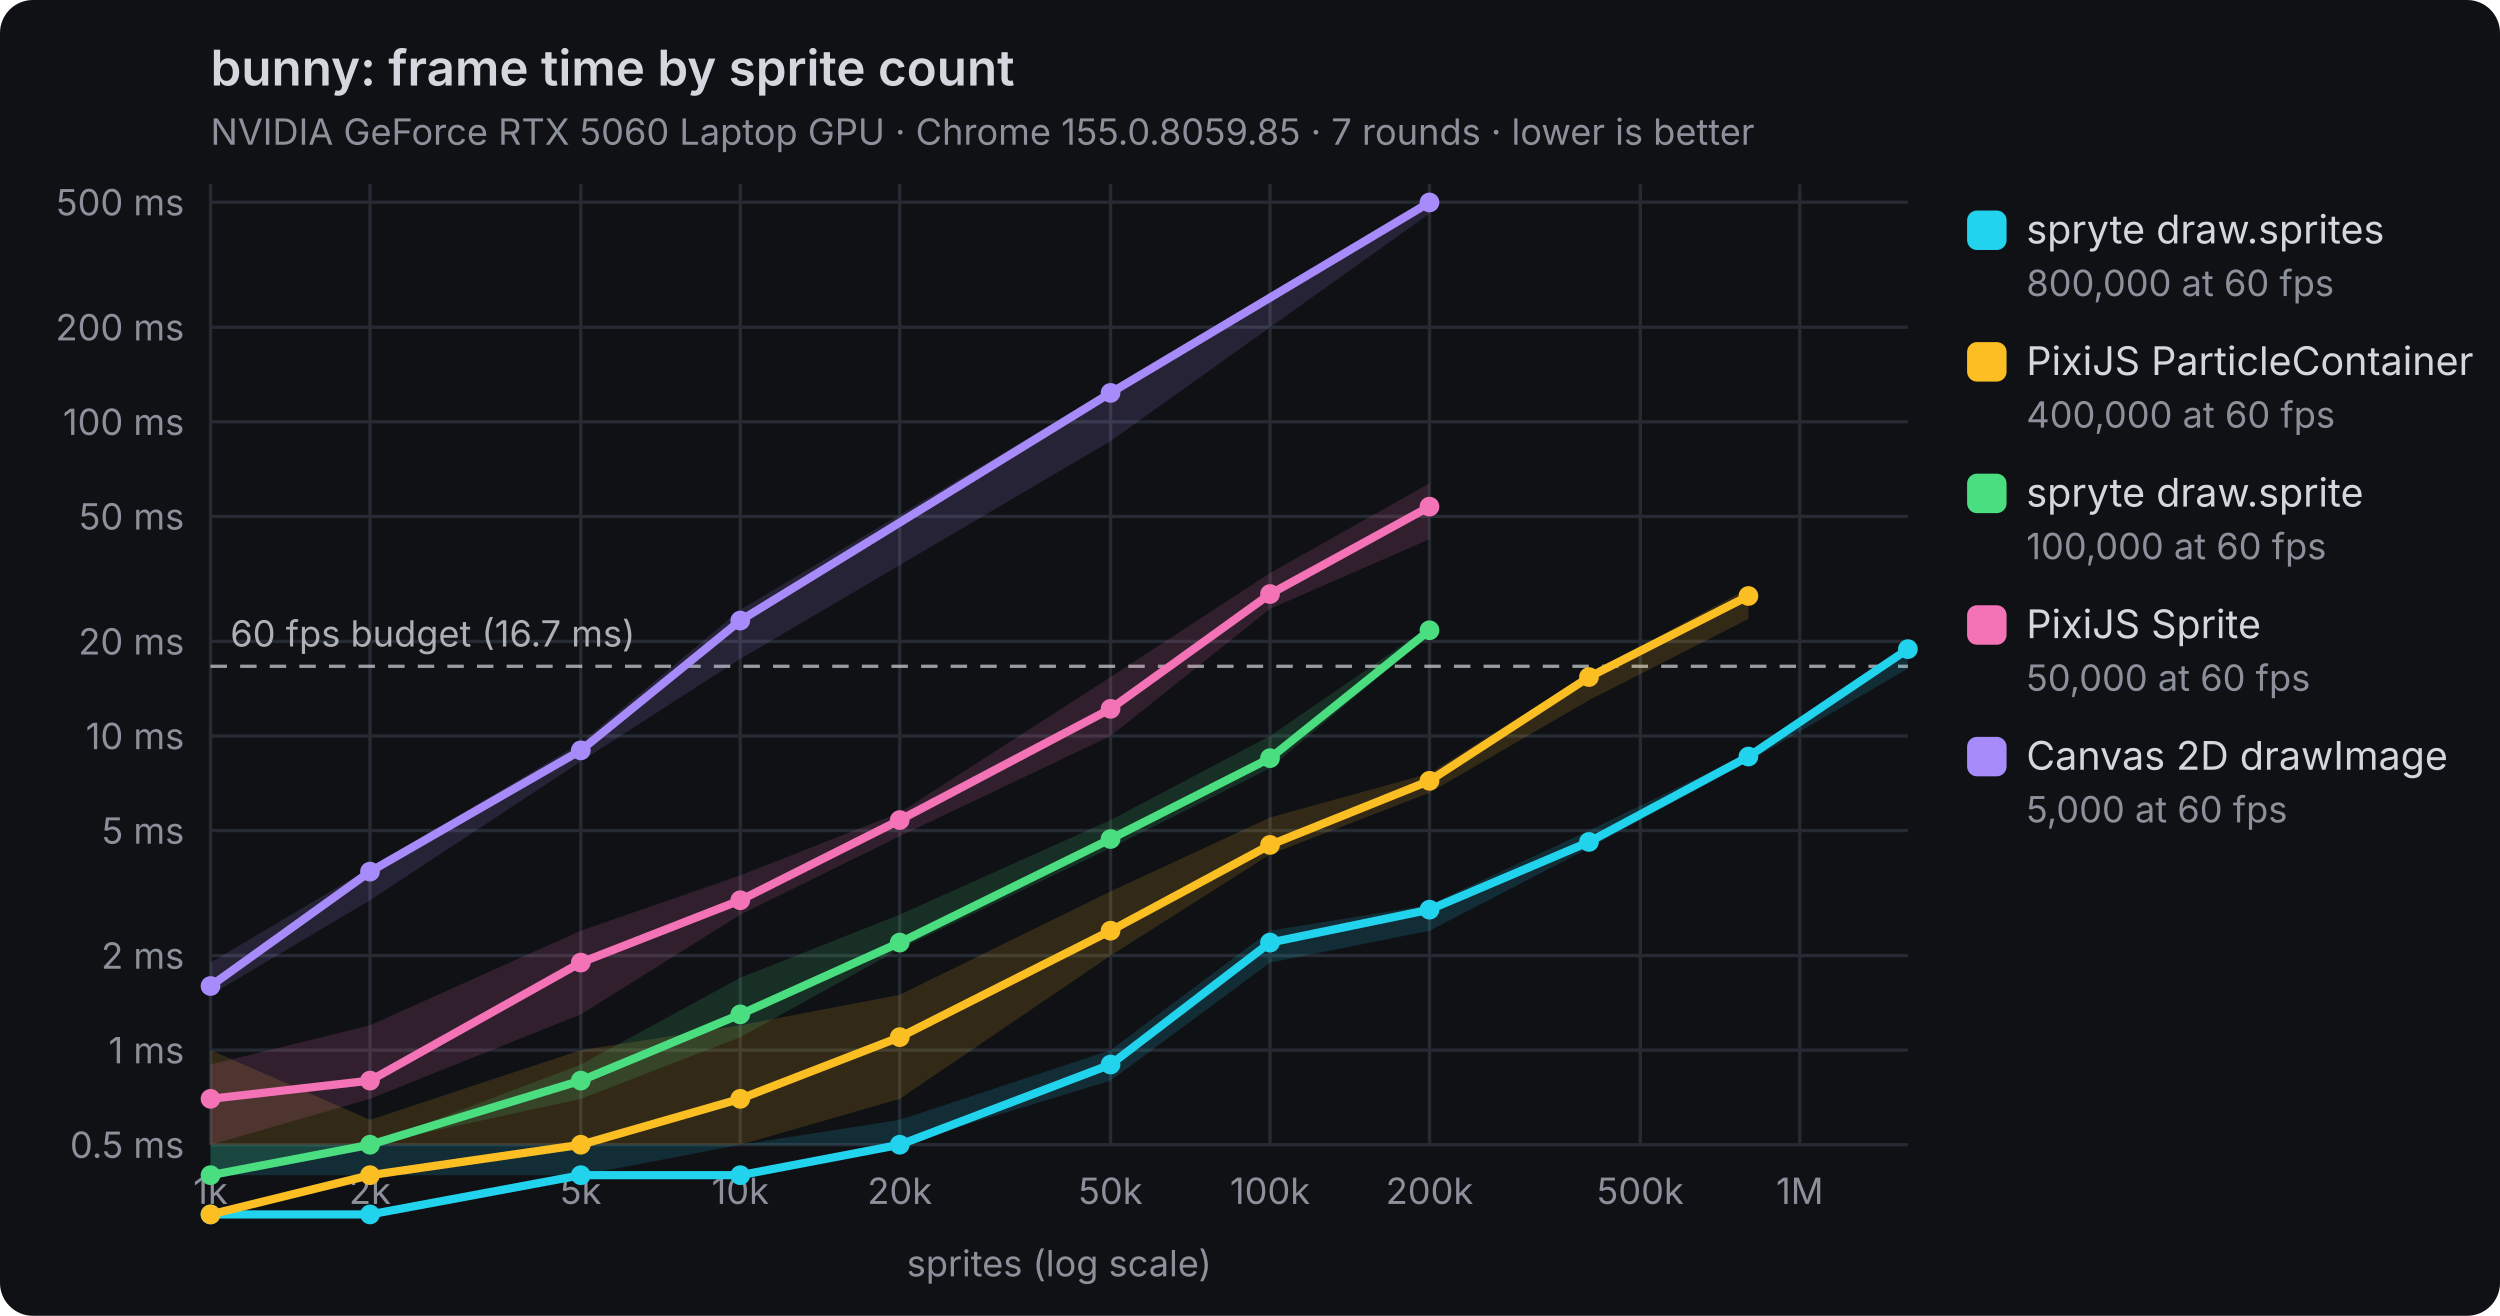
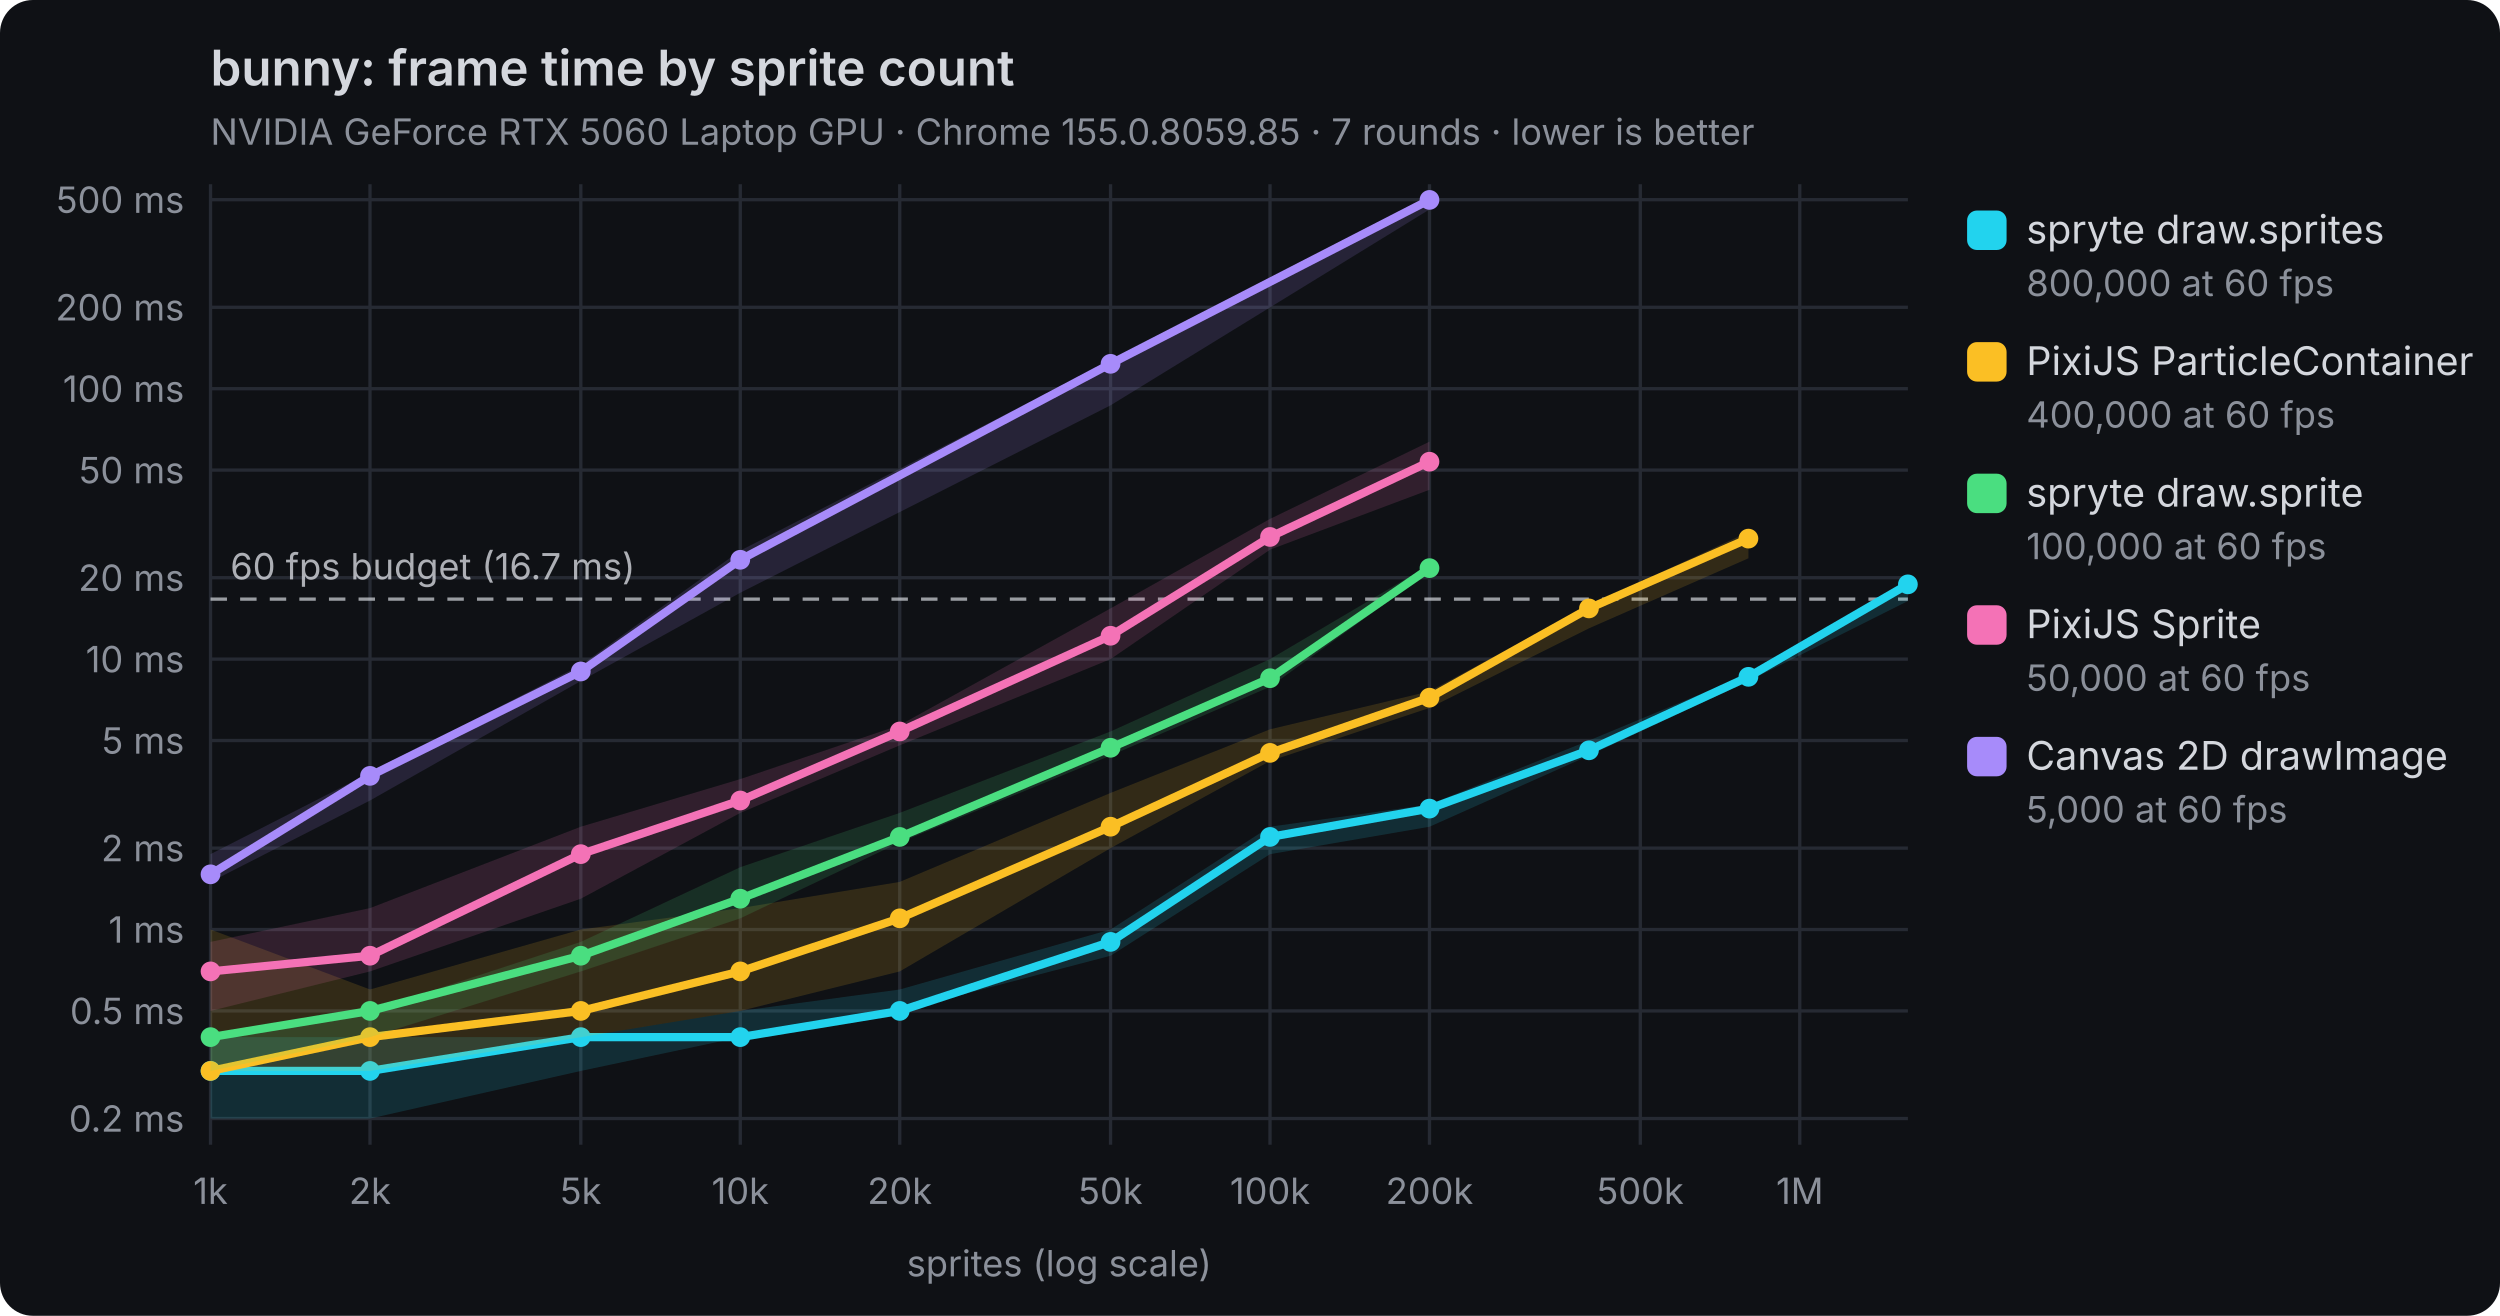
<svg xmlns="http://www.w3.org/2000/svg" viewBox="0 0 760 400" width="760" height="400" font-family="ui-sans-serif, system-ui, -apple-system, Segoe UI, sans-serif" role="img" aria-label="bunny: frame time by count">
  <rect width="760" height="400" rx="10" fill="#0f1115" />
  <text x="64" y="26" fill="#d4d7dd" font-size="15" font-weight="600">bunny: frame time by sprite count</text>
  <text x="64" y="44" fill="#8b909a" font-size="11">NVIDIA GeForce RTX 5060 Laptop GPU · Chrome 155.0.8059.85 · 7 rounds · lower is better</text>
-   <line x1="64" x2="580" y1="348" y2="348" stroke="#262a33" />
-   <text x="56" y="352" fill="#8b909a" font-size="11" text-anchor="end">0.5 ms</text>
-   <line x1="64" x2="580" y1="319.248" y2="319.248" stroke="#262a33" />
-   <text x="56" y="323.248" fill="#8b909a" font-size="11" text-anchor="end">1 ms</text>
-   <line x1="64" x2="580" y1="290.497" y2="290.497" stroke="#262a33" />
-   <text x="56" y="294.497" fill="#8b909a" font-size="11" text-anchor="end">2 ms</text>
-   <line x1="64" x2="580" y1="252.489" y2="252.489" stroke="#262a33" />
-   <text x="56" y="256.489" fill="#8b909a" font-size="11" text-anchor="end">5 ms</text>
-   <line x1="64" x2="580" y1="223.738" y2="223.738" stroke="#262a33" />
-   <text x="56" y="227.738" fill="#8b909a" font-size="11" text-anchor="end">10 ms</text>
-   <line x1="64" x2="580" y1="194.986" y2="194.986" stroke="#262a33" />
-   <text x="56" y="198.986" fill="#8b909a" font-size="11" text-anchor="end">20 ms</text>
-   <line x1="64" x2="580" y1="156.979" y2="156.979" stroke="#262a33" />
-   <text x="56" y="160.979" fill="#8b909a" font-size="11" text-anchor="end">50 ms</text>
-   <line x1="64" x2="580" y1="128.227" y2="128.227" stroke="#262a33" />
-   <text x="56" y="132.227" fill="#8b909a" font-size="11" text-anchor="end">100 ms</text>
-   <line x1="64" x2="580" y1="99.476" y2="99.476" stroke="#262a33" />
-   <text x="56" y="103.476" fill="#8b909a" font-size="11" text-anchor="end">200 ms</text>
-   <line x1="64" x2="580" y1="61.468" y2="61.468" stroke="#262a33" />
-   <text x="56" y="65.468" fill="#8b909a" font-size="11" text-anchor="end">500 ms</text>
+   <line x1="64" x2="580" y1="340.034" y2="340.034" stroke="#262a33" />
+   <text x="56" y="344.034" fill="#8b909a" font-size="11" text-anchor="end">0.2 ms</text>
+   <line x1="64" x2="580" y1="307.321" y2="307.321" stroke="#262a33" />
+   <text x="56" y="311.321" fill="#8b909a" font-size="11" text-anchor="end">0.5 ms</text>
+   <line x1="64" x2="580" y1="282.575" y2="282.575" stroke="#262a33" />
+   <text x="56" y="286.575" fill="#8b909a" font-size="11" text-anchor="end">1 ms</text>
+   <line x1="64" x2="580" y1="257.829" y2="257.829" stroke="#262a33" />
+   <text x="56" y="261.829" fill="#8b909a" font-size="11" text-anchor="end">2 ms</text>
+   <line x1="64" x2="580" y1="225.116" y2="225.116" stroke="#262a33" />
+   <text x="56" y="229.116" fill="#8b909a" font-size="11" text-anchor="end">5 ms</text>
+   <line x1="64" x2="580" y1="200.37" y2="200.37" stroke="#262a33" />
+   <text x="56" y="204.37" fill="#8b909a" font-size="11" text-anchor="end">10 ms</text>
+   <line x1="64" x2="580" y1="175.624" y2="175.624" stroke="#262a33" />
+   <text x="56" y="179.624" fill="#8b909a" font-size="11" text-anchor="end">20 ms</text>
+   <line x1="64" x2="580" y1="142.911" y2="142.911" stroke="#262a33" />
+   <text x="56" y="146.911" fill="#8b909a" font-size="11" text-anchor="end">50 ms</text>
+   <line x1="64" x2="580" y1="118.165" y2="118.165" stroke="#262a33" />
+   <text x="56" y="122.165" fill="#8b909a" font-size="11" text-anchor="end">100 ms</text>
+   <line x1="64" x2="580" y1="93.419" y2="93.419" stroke="#262a33" />
+   <text x="56" y="97.419" fill="#8b909a" font-size="11" text-anchor="end">200 ms</text>
+   <line x1="64" x2="580" y1="60.707" y2="60.707" stroke="#262a33" />
+   <text x="56" y="64.707" fill="#8b909a" font-size="11" text-anchor="end">500 ms</text>
  <line x1="64" x2="64" y1="56" y2="348" stroke="#262a33" />
  <text x="64" y="366" fill="#8b909a" font-size="11" text-anchor="middle">1k</text>
  <line x1="112.479" x2="112.479" y1="56" y2="348" stroke="#262a33" />
  <text x="112.479" y="366" fill="#8b909a" font-size="11" text-anchor="middle">2k</text>
  <line x1="176.564" x2="176.564" y1="56" y2="348" stroke="#262a33" />
  <text x="176.564" y="366" fill="#8b909a" font-size="11" text-anchor="middle">5k</text>
  <line x1="225.043" x2="225.043" y1="56" y2="348" stroke="#262a33" />
  <text x="225.043" y="366" fill="#8b909a" font-size="11" text-anchor="middle">10k</text>
  <line x1="273.521" x2="273.521" y1="56" y2="348" stroke="#262a33" />
  <text x="273.521" y="366" fill="#8b909a" font-size="11" text-anchor="middle">20k</text>
  <line x1="337.607" x2="337.607" y1="56" y2="348" stroke="#262a33" />
  <text x="337.607" y="366" fill="#8b909a" font-size="11" text-anchor="middle">50k</text>
  <line x1="386.085" x2="386.085" y1="56" y2="348" stroke="#262a33" />
  <text x="386.085" y="366" fill="#8b909a" font-size="11" text-anchor="middle">100k</text>
  <line x1="434.564" x2="434.564" y1="56" y2="348" stroke="#262a33" />
  <text x="434.564" y="366" fill="#8b909a" font-size="11" text-anchor="middle">200k</text>
  <line x1="498.649" x2="498.649" y1="56" y2="348" stroke="#262a33" />
  <text x="498.649" y="366" fill="#8b909a" font-size="11" text-anchor="middle">500k</text>
  <line x1="547.128" x2="547.128" y1="56" y2="348" stroke="#262a33" />
  <text x="547.128" y="366" fill="#8b909a" font-size="11" text-anchor="middle">1M</text>
  <text x="322" y="388" fill="#8b909a" font-size="11" text-anchor="middle">sprites (log scale)</text>
-   <line x1="64" x2="580" y1="202.549" y2="202.549" stroke="#d4d7dd" stroke-dasharray="5 4" opacity="0.7" />
-   <text x="70" y="196.549" fill="#d4d7dd" font-size="11" opacity="0.8">60 fps budget (16.7 ms)</text>
-   <polygon points="64,348 112.479,348 176.564,348 225.043,348 273.521,348 337.607,328.504 386.085,292.625 434.564,282.934 483.043,257.792 531.521,231.467 580,203.218 580,196.25 531.521,229.04 483.043,252.489 434.564,275.085 386.085,282.934 337.607,319.248 273.521,340.437 225.043,348 176.564,357.256 112.479,357.256 64,357.256" fill="#22d3ee" opacity="0.15" />
-   <polyline points="64,369.189 112.479,369.189 176.564,357.256 225.043,357.256 273.521,348 337.607,323.619 386.085,286.544 434.564,276.54 483.043,255.948 531.521,229.994 580,197.333" fill="none" stroke="#22d3ee" stroke-width="2.5" stroke-linejoin="round" />
-   <circle cx="64" cy="369.189" r="3" fill="#22d3ee" />
-   <circle cx="112.479" cy="369.189" r="3" fill="#22d3ee" />
-   <circle cx="176.564" cy="357.256" r="3" fill="#22d3ee" />
-   <circle cx="225.043" cy="357.256" r="3" fill="#22d3ee" />
-   <circle cx="273.521" cy="348" r="3" fill="#22d3ee" />
-   <circle cx="337.607" cy="323.619" r="3" fill="#22d3ee" />
-   <circle cx="386.085" cy="286.544" r="3" fill="#22d3ee" />
-   <circle cx="434.564" cy="276.54" r="3" fill="#22d3ee" />
-   <circle cx="483.043" cy="255.948" r="3" fill="#22d3ee" />
-   <circle cx="531.521" cy="229.994" r="3" fill="#22d3ee" />
-   <circle cx="580" cy="197.333" r="3" fill="#22d3ee" />
-   <polygon points="64,348 112.479,348 176.564,348 225.043,348 273.521,334.043 337.607,290.497 386.085,259.722 434.564,240.973 483.043,212.855 531.521,188.121 531.521,178.865 483.043,204.764 434.564,235.122 386.085,248.536 337.607,271.001 273.521,302.43 225.043,311.686 176.564,319.248 112.479,340.437 64,319.248" fill="#fbbf24" opacity="0.15" />
-   <polyline points="64,369.189 112.479,357.256 176.564,348 225.043,334.043 273.521,315.295 337.607,282.934 386.085,256.86 434.564,237.364 483.043,205.828 531.521,181.178" fill="none" stroke="#fbbf24" stroke-width="2.5" stroke-linejoin="round" />
-   <circle cx="64" cy="369.189" r="3" fill="#fbbf24" />
-   <circle cx="112.479" cy="357.256" r="3" fill="#fbbf24" />
-   <circle cx="176.564" cy="348" r="3" fill="#fbbf24" />
-   <circle cx="225.043" cy="334.043" r="3" fill="#fbbf24" />
-   <circle cx="273.521" cy="315.295" r="3" fill="#fbbf24" />
-   <circle cx="337.607" cy="282.934" r="3" fill="#fbbf24" />
-   <circle cx="386.085" cy="256.86" r="3" fill="#fbbf24" />
-   <circle cx="434.564" cy="237.364" r="3" fill="#fbbf24" />
-   <circle cx="483.043" cy="205.828" r="3" fill="#fbbf24" />
-   <circle cx="531.521" cy="181.178" r="3" fill="#fbbf24" />
-   <polygon points="64,348 112.479,348 176.564,334.043 225.043,315.295 273.521,288.473 337.607,257.792 386.085,233.516 434.564,192.766 434.564,190.471 386.085,223.738 337.607,249.297 273.521,278.049 225.043,297.238 176.564,323.619 112.479,348 64,357.256" fill="#4ade80" opacity="0.15" />
-   <polyline points="64,357.256 112.479,348 176.564,328.504 225.043,308.366 273.521,286.544 337.607,255.056 386.085,230.479 434.564,191.603" fill="none" stroke="#4ade80" stroke-width="2.5" stroke-linejoin="round" />
-   <circle cx="64" cy="357.256" r="3" fill="#4ade80" />
-   <circle cx="112.479" cy="348" r="3" fill="#4ade80" />
-   <circle cx="176.564" cy="328.504" r="3" fill="#4ade80" />
-   <circle cx="225.043" cy="308.366" r="3" fill="#4ade80" />
-   <circle cx="273.521" cy="286.544" r="3" fill="#4ade80" />
-   <circle cx="337.607" cy="255.056" r="3" fill="#4ade80" />
-   <circle cx="386.085" cy="230.479" r="3" fill="#4ade80" />
-   <circle cx="434.564" cy="191.603" r="3" fill="#4ade80" />
-   <polygon points="64,348 112.479,334.043 176.564,308.366 225.043,278.049 273.521,254.183 337.607,223.738 386.085,185.072 434.564,163.916 434.564,146.934 386.085,174.214 337.607,205.828 273.521,247.054 225.043,266.116 176.564,282.934 112.479,311.686 64,323.619" fill="#f472b6" opacity="0.15" />
-   <polyline points="64,334.043 112.479,328.504 176.564,292.625 225.043,273.678 273.521,249.297 337.607,215.49 386.085,180.588 434.564,154.018" fill="none" stroke="#f472b6" stroke-width="2.5" stroke-linejoin="round" />
-   <circle cx="64" cy="334.043" r="3" fill="#f472b6" />
-   <circle cx="112.479" cy="328.504" r="3" fill="#f472b6" />
-   <circle cx="176.564" cy="292.625" r="3" fill="#f472b6" />
-   <circle cx="225.043" cy="273.678" r="3" fill="#f472b6" />
-   <circle cx="273.521" cy="249.297" r="3" fill="#f472b6" />
-   <circle cx="337.607" cy="215.49" r="3" fill="#f472b6" />
-   <circle cx="386.085" cy="180.588" r="3" fill="#f472b6" />
-   <circle cx="434.564" cy="154.018" r="3" fill="#f472b6" />
-   <polygon points="64,302.43 112.479,273.678 176.564,231.467 225.043,200.289 337.607,134.099 434.564,64.909 434.564,59.953 337.607,118.28 225.043,185.4 176.564,225.866 112.479,263.873 64,292.625" fill="#a78bfa" opacity="0.15" />
-   <polyline points="64,299.753 112.479,264.979 176.564,228.108 225.043,188.652 337.607,119.439 434.564,61.543" fill="none" stroke="#a78bfa" stroke-width="2.5" stroke-linejoin="round" />
-   <circle cx="64" cy="299.753" r="3" fill="#a78bfa" />
-   <circle cx="112.479" cy="264.979" r="3" fill="#a78bfa" />
-   <circle cx="176.564" cy="228.108" r="3" fill="#a78bfa" />
-   <circle cx="225.043" cy="188.652" r="3" fill="#a78bfa" />
-   <circle cx="337.607" cy="119.439" r="3" fill="#a78bfa" />
-   <circle cx="434.564" cy="61.543" r="3" fill="#a78bfa" />
+   <line x1="64" x2="580" y1="182.133" y2="182.133" stroke="#d4d7dd" stroke-dasharray="5 4" opacity="0.7" />
+   <text x="70" y="176.133" fill="#d4d7dd" font-size="11" opacity="0.8">60 fps budget (16.7 ms)</text>
+   <polygon points="64,340.034 112.479,340.034 176.564,325.558 225.043,315.287 273.521,307.321 337.607,290.541 386.085,259.66 434.564,251.32 483.043,229.68 531.521,207.022 580,182.709 580,176.711 531.521,204.934 483.043,225.116 434.564,244.564 386.085,251.32 337.607,282.575 273.521,300.812 225.043,307.321 176.564,315.287 112.479,315.287 64,315.287" fill="#22d3ee" opacity="0.15" />
+   <polyline points="64,325.558 112.479,325.558 176.564,315.287 225.043,315.287 273.521,307.321 337.607,286.336 386.085,254.426 434.564,245.816 483.043,228.093 531.521,205.755 580,177.644" fill="none" stroke="#22d3ee" stroke-width="2.5" stroke-linejoin="round" />
+   <circle cx="64" cy="325.558" r="3" fill="#22d3ee" />
+   <circle cx="112.479" cy="325.558" r="3" fill="#22d3ee" />
+   <circle cx="176.564" cy="315.287" r="3" fill="#22d3ee" />
+   <circle cx="225.043" cy="315.287" r="3" fill="#22d3ee" />
+   <circle cx="273.521" cy="307.321" r="3" fill="#22d3ee" />
+   <circle cx="337.607" cy="286.336" r="3" fill="#22d3ee" />
+   <circle cx="386.085" cy="254.426" r="3" fill="#22d3ee" />
+   <circle cx="434.564" cy="245.816" r="3" fill="#22d3ee" />
+   <circle cx="483.043" cy="228.093" r="3" fill="#22d3ee" />
+   <circle cx="531.521" cy="205.755" r="3" fill="#22d3ee" />
+   <circle cx="580" cy="177.644" r="3" fill="#22d3ee" />
+   <polygon points="64,325.558 112.479,325.558 176.564,315.287 225.043,307.321 273.521,295.309 337.607,257.829 386.085,231.341 434.564,215.204 483.043,191.003 531.521,169.715 531.521,161.748 483.043,184.04 434.564,210.168 386.085,221.714 337.607,241.049 273.521,268.099 225.043,276.066 176.564,282.575 112.479,300.812 64,282.575" fill="#fbbf24" opacity="0.15" />
+   <polyline points="64,325.558 112.479,315.287 176.564,307.321 225.043,295.309 273.521,279.172 337.607,251.32 386.085,228.878 434.564,212.098 483.043,184.955 531.521,163.739" fill="none" stroke="#fbbf24" stroke-width="2.5" stroke-linejoin="round" />
+   <circle cx="64" cy="325.558" r="3" fill="#fbbf24" />
+   <circle cx="112.479" cy="315.287" r="3" fill="#fbbf24" />
+   <circle cx="176.564" cy="307.321" r="3" fill="#fbbf24" />
+   <circle cx="225.043" cy="295.309" r="3" fill="#fbbf24" />
+   <circle cx="273.521" cy="279.172" r="3" fill="#fbbf24" />
+   <circle cx="337.607" cy="251.32" r="3" fill="#fbbf24" />
+   <circle cx="386.085" cy="228.878" r="3" fill="#fbbf24" />
+   <circle cx="434.564" cy="212.098" r="3" fill="#fbbf24" />
+   <circle cx="483.043" cy="184.955" r="3" fill="#fbbf24" />
+   <circle cx="531.521" cy="163.739" r="3" fill="#fbbf24" />
+   <polygon points="64,325.558 112.479,315.287 176.564,295.309 225.043,279.172 273.521,256.087 337.607,229.68 386.085,208.786 434.564,173.713 434.564,171.738 386.085,200.37 337.607,222.369 273.521,247.115 225.043,263.631 176.564,286.336 112.479,307.321 64,315.287" fill="#4ade80" opacity="0.15" />
+   <polyline points="64,315.287 112.479,307.321 176.564,290.541 225.043,273.208 273.521,254.426 337.607,227.325 386.085,206.172 434.564,172.711" fill="none" stroke="#4ade80" stroke-width="2.5" stroke-linejoin="round" />
+   <circle cx="64" cy="315.287" r="3" fill="#4ade80" />
+   <circle cx="112.479" cy="307.321" r="3" fill="#4ade80" />
+   <circle cx="176.564" cy="290.541" r="3" fill="#4ade80" />
+   <circle cx="225.043" cy="273.208" r="3" fill="#4ade80" />
+   <circle cx="273.521" cy="254.426" r="3" fill="#4ade80" />
+   <circle cx="337.607" cy="227.325" r="3" fill="#4ade80" />
+   <circle cx="386.085" cy="206.172" r="3" fill="#4ade80" />
+   <circle cx="434.564" cy="172.711" r="3" fill="#4ade80" />
+   <polygon points="64,307.321 112.479,295.309 176.564,273.208 225.043,247.115 273.521,226.574 337.607,200.37 386.085,167.091 434.564,148.882 434.564,134.266 386.085,157.746 337.607,184.955 273.521,220.438 225.043,236.844 176.564,251.32 112.479,276.066 64,286.336" fill="#f472b6" opacity="0.15" />
+   <polyline points="64,295.309 112.479,290.541 176.564,259.66 225.043,243.353 273.521,222.369 337.607,193.271 386.085,163.231 434.564,140.363" fill="none" stroke="#f472b6" stroke-width="2.5" stroke-linejoin="round" />
+   <circle cx="64" cy="295.309" r="3" fill="#f472b6" />
+   <circle cx="112.479" cy="290.541" r="3" fill="#f472b6" />
+   <circle cx="176.564" cy="259.66" r="3" fill="#f472b6" />
+   <circle cx="225.043" cy="243.353" r="3" fill="#f472b6" />
+   <circle cx="273.521" cy="222.369" r="3" fill="#f472b6" />
+   <circle cx="337.607" cy="193.271" r="3" fill="#f472b6" />
+   <circle cx="386.085" cy="163.231" r="3" fill="#f472b6" />
+   <circle cx="434.564" cy="140.363" r="3" fill="#f472b6" />
+   <polygon points="64,268.099 112.479,243.353 176.564,207.022 225.043,180.188 337.607,123.219 434.564,63.668 434.564,59.403 337.607,109.604 225.043,167.373 176.564,202.201 112.479,234.914 64,259.66" fill="#a78bfa" opacity="0.15" />
+   <polyline points="64,265.795 112.479,235.866 176.564,204.132 225.043,170.172 337.607,110.601 434.564,60.771" fill="none" stroke="#a78bfa" stroke-width="2.5" stroke-linejoin="round" />
+   <circle cx="64" cy="265.795" r="3" fill="#a78bfa" />
+   <circle cx="112.479" cy="235.866" r="3" fill="#a78bfa" />
+   <circle cx="176.564" cy="204.132" r="3" fill="#a78bfa" />
+   <circle cx="225.043" cy="170.172" r="3" fill="#a78bfa" />
+   <circle cx="337.607" cy="110.601" r="3" fill="#a78bfa" />
+   <circle cx="434.564" cy="60.771" r="3" fill="#a78bfa" />
  <rect x="598" y="64" width="12" height="12" rx="3" fill="#22d3ee" />
  <text x="616" y="74" fill="#d4d7dd" font-size="12">spryte draw.sprites</text>
  <text x="616" y="90" fill="#8b909a" font-size="11">800,000 at 60 fps</text>
  <rect x="598" y="104" width="12" height="12" rx="3" fill="#fbbf24" />
  <text x="616" y="114" fill="#d4d7dd" font-size="12">PixiJS ParticleContainer</text>
  <text x="616" y="130" fill="#8b909a" font-size="11">400,000 at 60 fps</text>
  <rect x="598" y="144" width="12" height="12" rx="3" fill="#4ade80" />
  <text x="616" y="154" fill="#d4d7dd" font-size="12">spryte draw.sprite</text>
  <text x="616" y="170" fill="#8b909a" font-size="11">100,000 at 60 fps</text>
  <rect x="598" y="184" width="12" height="12" rx="3" fill="#f472b6" />
  <text x="616" y="194" fill="#d4d7dd" font-size="12">PixiJS Sprite</text>
  <text x="616" y="210" fill="#8b909a" font-size="11">50,000 at 60 fps</text>
  <rect x="598" y="224" width="12" height="12" rx="3" fill="#a78bfa" />
  <text x="616" y="234" fill="#d4d7dd" font-size="12">Canvas 2D drawImage</text>
  <text x="616" y="250" fill="#8b909a" font-size="11">5,000 at 60 fps</text>
</svg>
